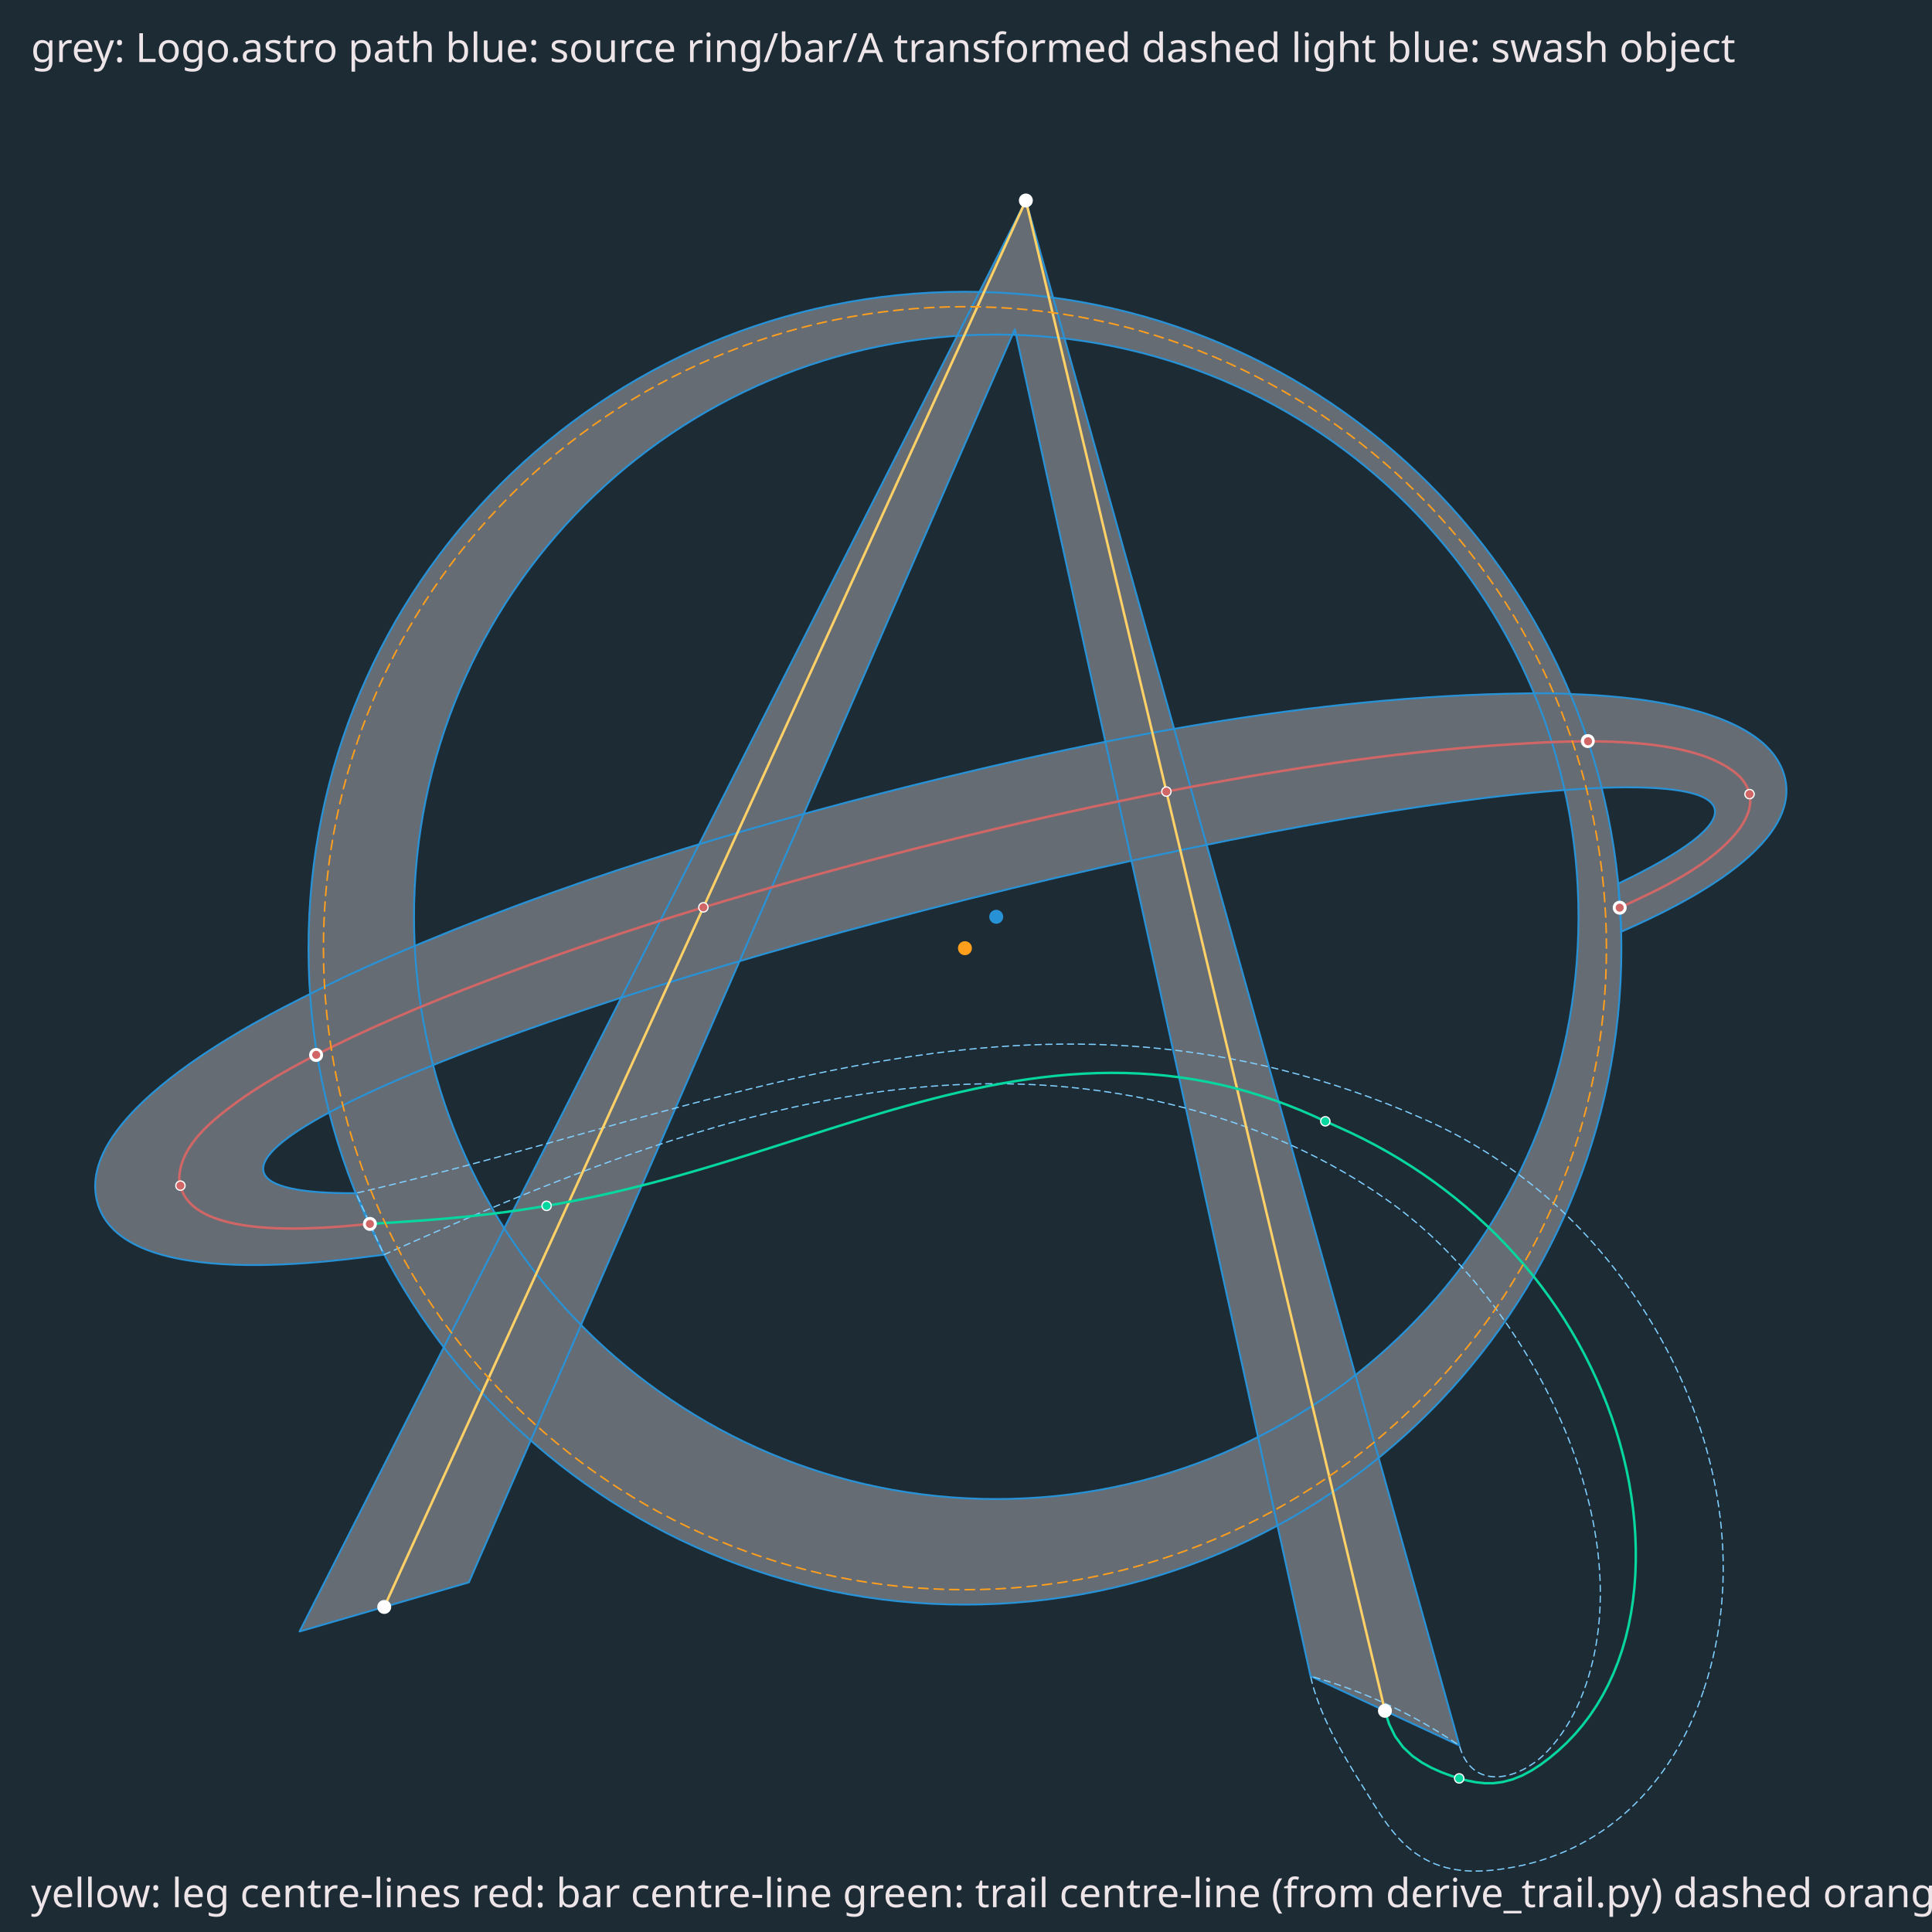
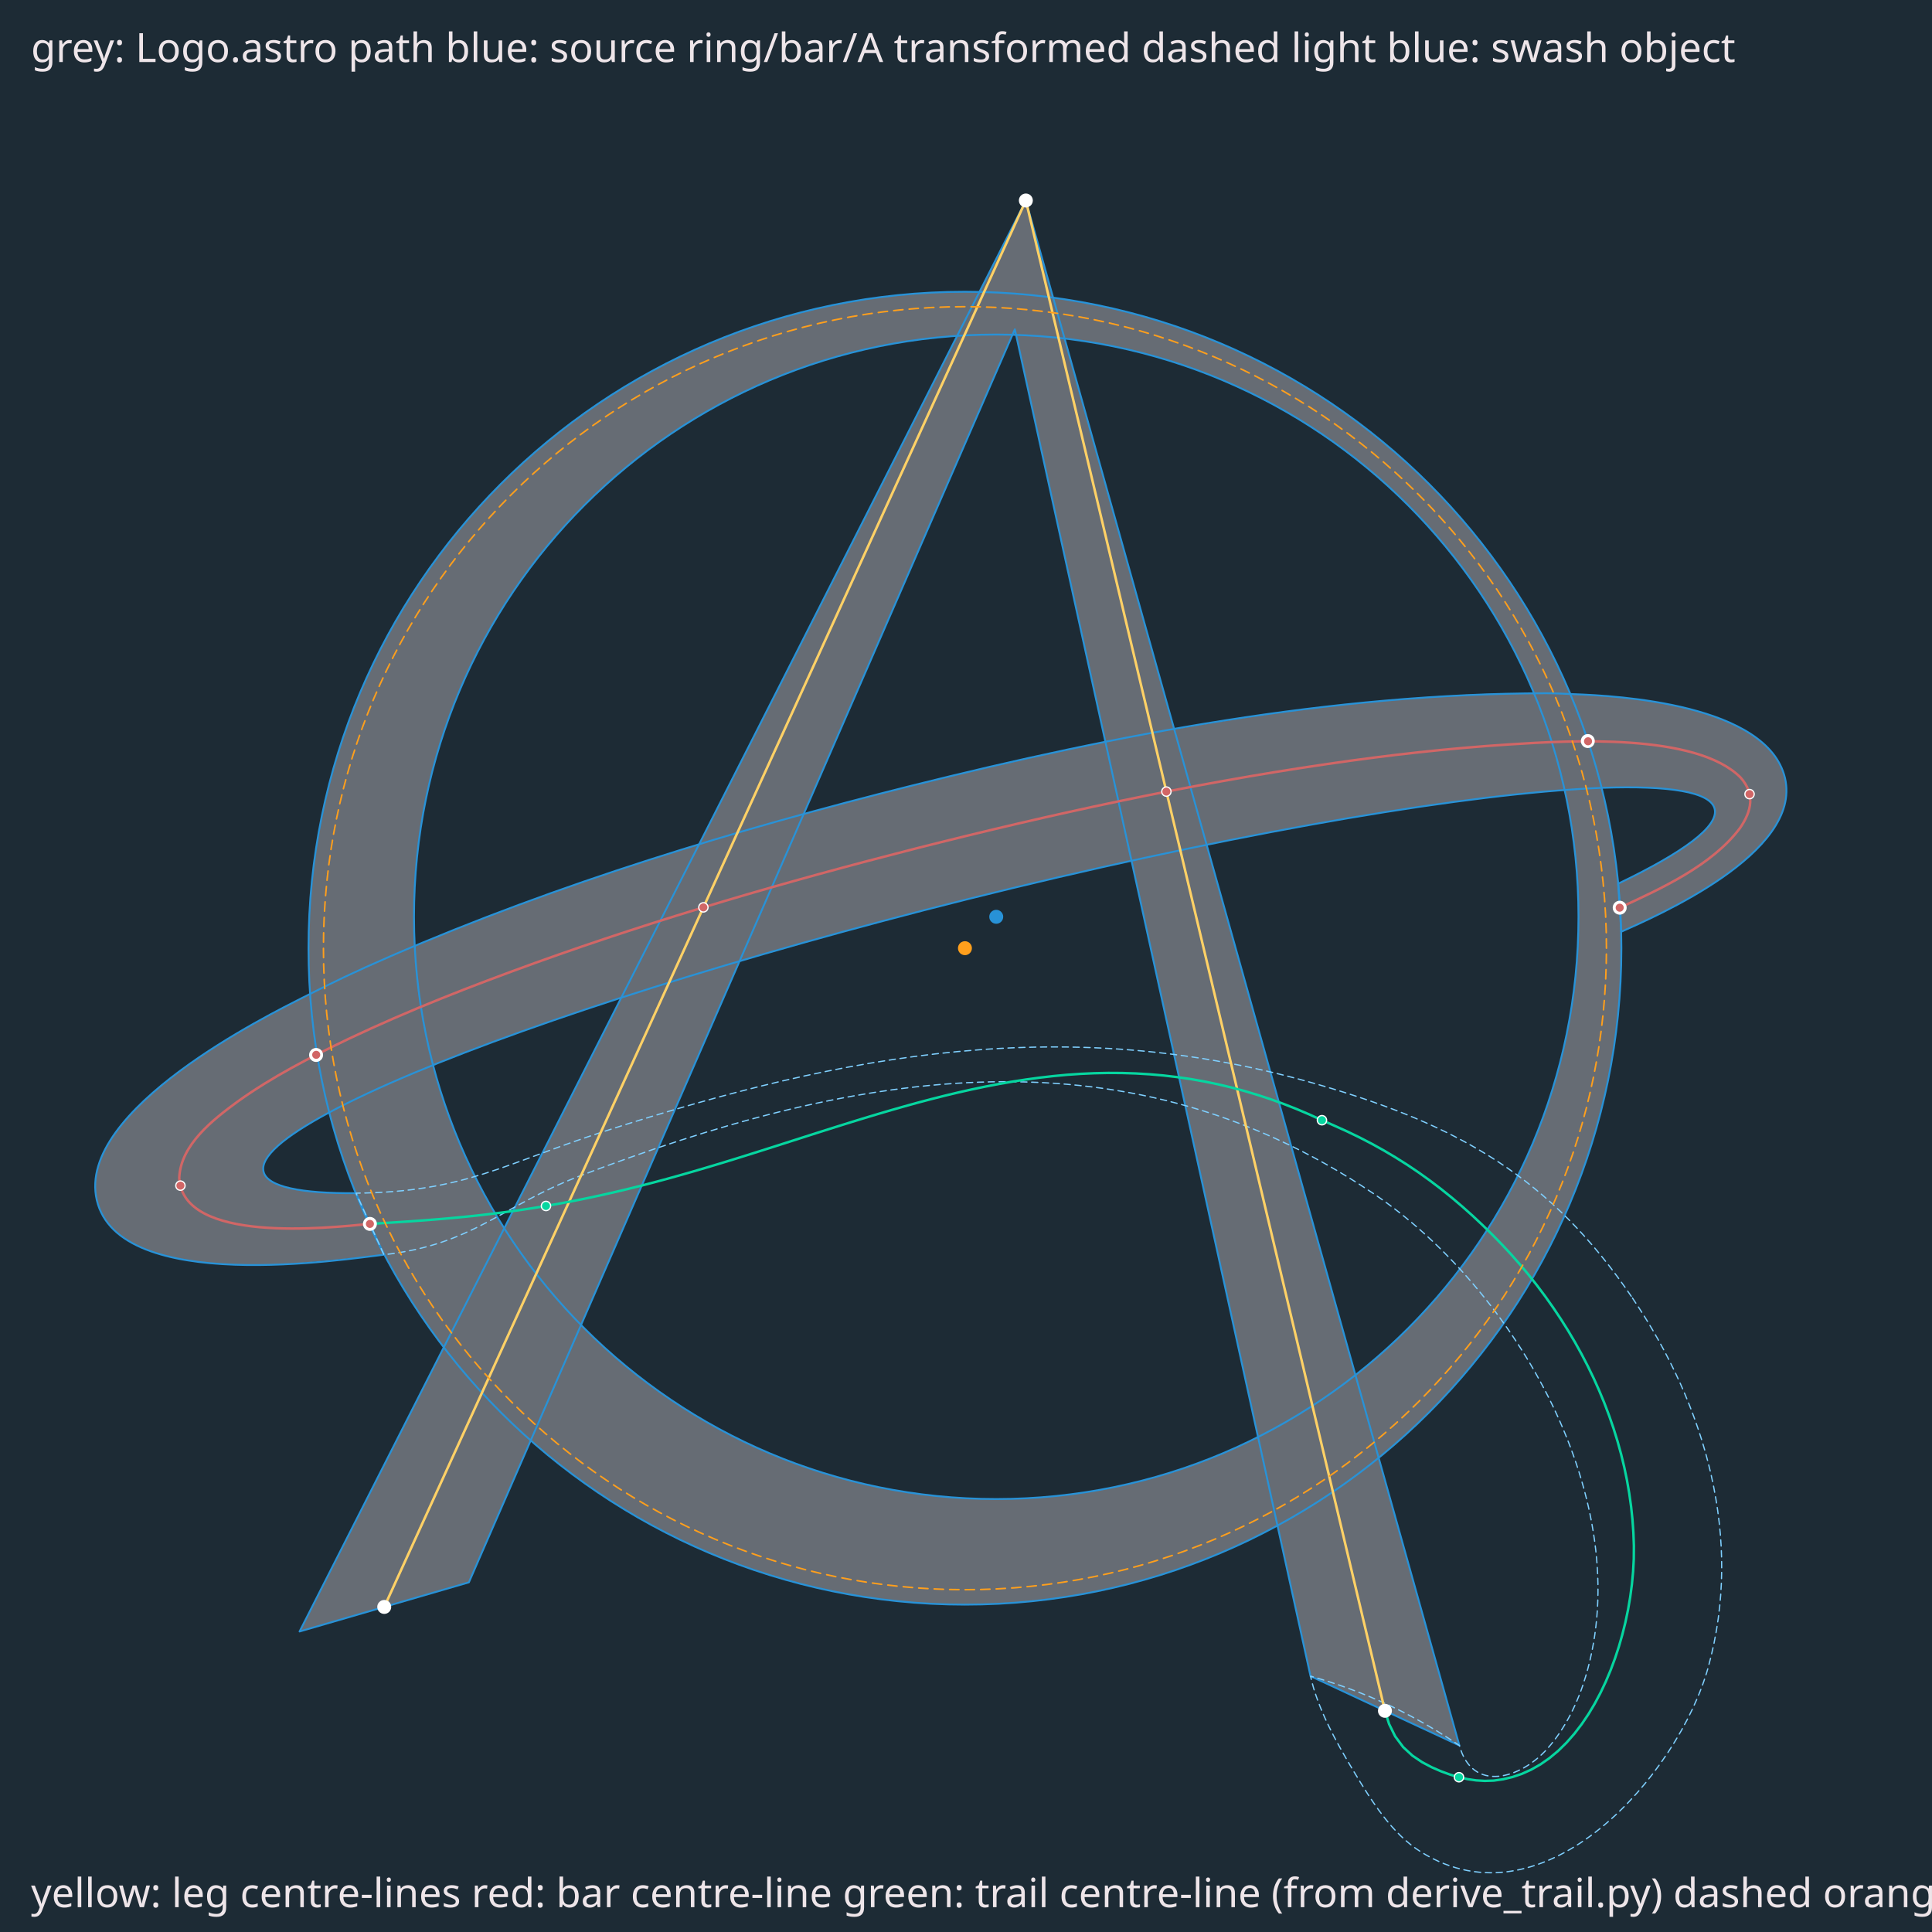
<svg xmlns="http://www.w3.org/2000/svg" width="1600" height="1600" viewBox="-70 -70 1246 1246">
  <rect x="-70" y="-70" width="1246" height="1246" fill="#1D2B35" />
  <g transform="translate(0,1084) scale(0.1,-0.1)" fill="none" stroke-linecap="round" stroke-linejoin="round">
    <path d="M9755 5547 C9767 5115 9714 4682 9596 4267 C9359 3431 8866 2686 8191 2138 C8365 1520 8539 901 8712 283 C8392 432 8072 581 7752 730 C7681 1054 7610 1377 7539 1701 C7231 1534 6903 1406 6563 1320 C5796 1126 4980 1152 4227 1394 C3672 1572 3159 1865 2723 2250 C2590 1945 2457 1640 2324 1335 C1960 1229 1596 1124 1232 1018 C1542 1629 1852 2240 2162 2850 C2008 3051 1872 3266 1756 3492 C1762 3477 1769 3463 1776 3448 C1689 3438 1602 3429 1515 3420 C1466 3415 1417 3411 1369 3407 C1318 3402 1268 3397 1217 3393 C1153 3389 1088 3386 1024 3384 C931 3381 837 3380 745 3385 C725 3386 704 3389 684 3390 C626 3395 568 3401 510 3410 C484 3414 456 3418 430 3424 C402 3430 374 3438 345 3447 C309 3457 274 3467 238 3481 C138 3520 35 3586 -25 3677 C-44 3706 -59 3738 -69 3771 C-89 3839 -92 3912 -77 3981 C-72 4005 -64 4028 -56 4051 C-47 4078 -35 4105 -22 4131 C-2 4168 22 4205 46 4239 C88 4297 136 4352 187 4402 C218 4433 249 4462 282 4490 C313 4517 344 4545 377 4570 C496 4664 624 4748 752 4827 C930 4937 1113 5036 1300 5130 C1237 6041 1466 6944 1960 7712 C2508 8564 3347 9197 4319 9485 C4740 9609 5178 9667 5617 9657 C5717 9854 5816 10050 5916 10247 C5975 10038 6033 9829 6092 9621 C6561 9558 7018 9415 7440 9201 C8331 8747 9040 7987 9427 7065 C9437 7065 9446 7065 9456 7064 C9458 7064 9465 7065 9468 7064 C9468 7064 9468 7064 9468 7064 C9468 7064 9468 7064 9468 7064 C9468 7064 9468 7064 9468 7064 C9463 7059 9442 7062 9434 7062 C9434 7062 9434 7062 9434 7062 C9447 7059 9464 7060 9477 7060 C9490 7060 9503 7060 9516 7059 C9577 7057 9637 7053 9698 7047 C9731 7044 9764 7042 9796 7038 C9829 7034 9861 7029 9893 7024 C10046 7003 10200 6973 10347 6922 C10525 6860 10736 6752 10801 6562 C10833 6469 10827 6373 10788 6283 C10741 6173 10653 6078 10563 6000 C10471 5921 10370 5853 10267 5791 C10103 5692 9930 5610 9756 5531 C9756 5536 9755 5541 9755 5547 Z M9629 6459 C9680 6256 9716 6050 9736 5842 C9833 5888 9929 5936 10022 5990 C10094 6031 10166 6076 10231 6128 C10275 6162 10329 6211 10352 6264 C10419 6426 10085 6450 9998 6456 C9943 6460 9887 6462 9832 6462 C9765 6463 9697 6461 9629 6459 Z M7082 6092 C7402 4952 7722 3812 8042 2672 C8657 3155 9110 3820 9330 4572 C9429 4911 9479 5263 9480 5616 C9481 5895 9451 6173 9391 6445 C9045 6420 8699 6375 8356 6322 C7930 6257 7505 6178 7082 6092 Z M4070 5342 C3729 4559 3388 3777 3047 2995 C3442 2594 3923 2284 4452 2094 C5129 1850 5871 1807 6572 1968 C6863 2035 7146 2138 7413 2272 C7141 3511 6869 4750 6597 5989 C6179 5897 5762 5798 5347 5692 C4920 5583 4493 5466 4070 5342 Z M2093 4671 C2191 4299 2346 3943 2552 3618 C2804 4114 3055 4610 3307 5106 C2898 4974 2491 4832 2093 4671 Z M1594 3845 C1526 4015 1469 4189 1423 4366 C1372 4339 1322 4310 1273 4280 C1198 4234 892 4046 1035 3932 C1075 3901 1134 3885 1183 3874 C1242 3862 1304 3855 1365 3851 C1441 3846 1518 3845 1594 3845 Z M3809 6095 C4364 7188 4918 8281 5473 9374 C5081 9348 4694 9261 4329 9114 C3434 8756 2705 8059 2306 7181 C2057 6635 1945 6039 1975 5440 C2294 5575 2619 5698 2946 5813 C3232 5913 3520 6006 3809 6095 Z M6430 6753 C6238 7629 6045 8505 5853 9380 C5846 9380 5838 9381 5830 9381 C5381 8351 4932 7321 4483 6290 C4775 6371 5067 6446 5361 6517 C5716 6603 6072 6683 6430 6753 Z M9193 7070 C8829 7943 8143 8652 7282 9045 C6929 9207 6552 9312 6166 9357 C6402 8517 6637 7676 6873 6836 C7234 6900 7597 6953 7961 6994 C8370 7041 8781 7071 9193 7070 Z" fill="#EEE5E9" fill-opacity="0.35" stroke="none" />
    <path d="M10812 6522 C10699 7000 9731 7053 9452 7063 C9398 7065 9340 7069 9272 7069 C7885 7067 6504 6804 5179 6473 C4039 6187 2911 5845 1823 5375 C1579 5269 1448 5205 1254 5107 C1046 5001 -211 4385 -76 3801 C67 3185 1537 3421 1776 3448 L1596 3845 C1239 3842 1024 3886 1000 3983 C976 4077 1131 4209 1424 4366 C1572 4445 1754 4530 1969 4620 C2794 4965 4075 5374 5533 5739 C7122 6136 8550 6388 9434 6448 C9502 6453 9567 6457 9629 6459 C10066 6475 10331 6433 10358 6324 C10387 6211 10156 6042 9736 5841 L9756 5531 C9970 5627 10926 6036 10812 6522 Z" stroke="#2892D7" stroke-width="12" />
    <path d="M1232 1018 L2324 1335 L5845 9416 L7752 730 L8712 283 L5916 10247 Z" stroke="#2892D7" stroke-width="12" />
    <circle cx="5523.14" cy="5424.894" r="4233.517" stroke="#2892D7" stroke-width="12" />
    <circle cx="5725.027" cy="5627.329" r="3755.048" stroke="#2892D7" stroke-width="12" />
-     <path d="M10286 635 C10082 28 9641 -415 9006 -511 C8815 -540 8632 -539 8462 -434 C8288 -327 8185 -134 8079 35 C7950 241 7804 490 7752 730 C7906 687 8087 624 8281 532 C8449 451 8593 364 8712 283 C8793 -14 9095 55 9275 241 C9391 361 9475 517 9528 674 C9887 1731 9148 3125 8313 3752 C7878 4078 7381 4289 6854 4417 C5089 4848 3376 4160 1776 3448 C1716 3581 1656 3713 1596 3845 C3973 4391 5994 5414 8478 4325 C9160 4026 9701 3497 10049 2837 C10404 2162 10533 1368 10286 635 Z" stroke="#7fd0ff" stroke-width="8" stroke-dasharray="40 30" />
+     <path d="M9828 3169 C10301 2470 10546 1617 10317 788 C10126 99 9263 -902 8465 -404 C8274 -285 8144 -72 8030 117 C7920 301 7798 518 7752 730 C7906 687 8087 624 8281 532 C8449 451 8593 364 8712 283 C8796 -25 9107 67 9281 264 C9396 394 9477 562 9526 727 C9865 1859 9072 3227 8154 3845 C6505 4955 4745 4607 3040 3956 C2536 3764 2355 3514 1776 3448 C1716 3581 1656 3713 1596 3845 C2298 3852 2555 4037 3208 4247 C4743 4743 6190 5015 7807 4544 C8709 4282 9301 3947 9828 3169 Z" stroke="#7fd0ff" stroke-width="8" stroke-dasharray="40 30" />
    <path d="M1778 1176 L5916 10247" stroke="#ffd166" stroke-width="16" />
    <path d="M5916 10247 L8232 506" stroke="#ffd166" stroke-width="16" />
    <path d="M1686 3647 C1406 3620 477 3518 456 3944 C465 4158 675 4320 833 4436 C1055 4595 1300 4721 1546 4839 C1937 5025 2342 5182 2749 5329 C3552 5618 4373 5855 5199 6066 C6078 6289 6964 6482 7862 6613 C8251 6670 8642 6714 9034 6739 C9419 6764 10237 6814 10525 6526 C10620 6419 10598 6311 10522 6200 C10342 5959 10013 5809 9746 5686" stroke="#D16666" stroke-width="16" />
-     <path d="M8231.8 506.4 L8258.8 421.0 L8298.0 341.3 L8349.2 271.8 L8408.6 215.7 L8471.3 172.2 L8534.0 138.0 L8595.4 110.7 L8654.7 88.7 L8710.8 70.6 L8764.8 56.3 L8818.5 45.7 L8873.5 39.7 L8930.8 39.6 L8990.9 47.3 L9052.8 63.5 L9115.4 88.5 L9177.3 121.4 L9237.7 160.7 L9296.1 204.6 L9352.4 251.9 L9406.4 302.6 L9457.9 356.7 L9506.8 414.2 L9552.8 474.9 L9595.8 538.7 L9635.6 605.5 L9672.2 675.0 L9705.3 747.0 L9735.0 821.3 L9761.2 897.6 L9784.0 975.8 L9803.2 1055.4 L9819.0 1136.4 L9831.5 1218.5 L9840.7 1301.4 L9846.7 1385.1 L9849.5 1469.3 L9849.5 1553.9 L9846.5 1638.8 L9840.7 1723.7 L9832.1 1808.8 L9820.6 1893.8 L9806.4 1978.6 L9789.4 2063.1 L9769.7 2147.3 L9747.4 2231.1 L9722.6 2314.4 L9695.2 2397.0 L9665.3 2479.0 L9633.0 2560.1 L9598.3 2640.5 L9561.3 2719.9 L9522.1 2798.4 L9480.5 2875.8 L9436.8 2952.1 L9390.9 3027.2 L9342.9 3101.0 L9292.7 3173.4 L9240.5 3244.3 L9186.2 3313.8 L9130.0 3381.6 L9071.8 3447.8 L9011.9 3512.6 L8950.3 3575.7 L8887.0 3637.3 L8822.0 3697.2 L8755.4 3755.4 L8687.2 3811.9 L8617.5 3866.5 L8546.2 3919.4 L8473.6 3970.3 L8399.5 4019.4 L8324.1 4066.5 L8247.5 4111.7 L8169.6 4154.8 L8090.5 4196.0 L8010.3 4235.1 L7929.0 4272.1 L7847.4 4308.4 L7766.2 4345.7 L7684.2 4380.9 L7601.2 4414.0 L7517.4 4444.8 L7432.7 4473.3 L7347.3 4499.3 L7261.1 4522.9 L7174.3 4544.0 L7087.0 4562.5 L6999.1 4578.5 L6910.8 4591.9 L6822.1 4602.7 L6733.2 4611.0 L6644.1 4616.7 L6554.8 4620.0 L6465.5 4620.8 L6376.2 4619.4 L6287.0 4615.6 L6197.9 4609.8 L6108.9 4601.8 L6020.1 4591.9 L5931.6 4580.1 L5843.3 4566.6 L5755.3 4551.4 L5667.6 4534.7 L5580.1 4516.5 L5492.9 4497.1 L5406.0 4476.5 L5319.4 4454.7 L5233.0 4432.0 L5146.9 4408.4 L5061.0 4384.1 L4975.2 4359.0 L4889.7 4333.4 L4804.3 4307.2 L4719.0 4280.7 L4633.8 4253.9 L4548.7 4226.8 L4463.6 4199.7 L4378.5 4172.5 L4293.4 4145.3 L4208.3 4118.3 L4123.1 4091.4 L4037.8 4064.9 L3952.4 4038.7 L3866.9 4013.0 L3781.2 3987.8 L3695.4 3963.2 L3609.3 3939.3 L3523.1 3916.0 L3436.6 3893.6 L3349.9 3872.1 L3263.0 3851.4 L3175.9 3831.7 L3088.6 3813.0 L3001.0 3795.3 L2913.3 3778.7 L2825.3 3763.2 L2737.2 3748.7 L2648.9 3735.4 L2560.4 3723.1 L2471.8 3711.8 L2383.1 3701.5 L2294.3 3692.2 L2205.3 3683.8 L2116.4 3676.1 L2027.3 3669.1 L1938.2 3662.8 L1849.1 3656.8 L1760.0 3651.2 L1685.7 3646.6" stroke="#06d6a0" stroke-width="16" />
+     <path d="M8231.8 506.4 L8258.7 421.2 L8297.9 341.7 L8349.3 272.6 L8409.0 217.5 L8471.6 175.3 L8533.8 142.4 L8594.4 116.1 L8652.8 94.8 L8709.3 78.2 L8764.5 66.0 L8819.8 57.9 L8876.1 54.5 L8934.1 56.5 L8993.8 65.0 L9054.2 79.4 L9114.9 99.9 L9175.4 127.2 L9235.2 161.2 L9293.5 201.9 L9349.6 248.7 L9402.9 301.2 L9453.2 358.4 L9500.3 419.7 L9544.1 484.5 L9584.6 552.2 L9621.9 622.4 L9656.1 694.6 L9687.3 768.7 L9715.5 844.3 L9740.8 921.2 L9763.2 999.3 L9782.9 1078.4 L9799.7 1158.5 L9813.6 1239.5 L9824.5 1321.2 L9832.3 1403.8 L9836.8 1487.0 L9837.4 1571.0 L9834.2 1655.4 L9828.2 1740.0 L9819.3 1824.6 L9807.4 1909.2 L9792.8 1993.5 L9775.3 2077.6 L9755.0 2161.3 L9732.0 2244.6 L9706.3 2327.2 L9678.0 2409.3 L9647.2 2490.6 L9613.9 2571.1 L9578.2 2650.7 L9540.1 2729.4 L9499.8 2807.1 L9457.3 2883.7 L9412.6 2959.2 L9365.8 3033.5 L9317.0 3106.5 L9266.2 3178.3 L9213.5 3248.7 L9159.0 3317.7 L9102.6 3385.3 L9044.4 3451.3 L8984.4 3515.7 L8922.9 3578.7 L8860.0 3640.3 L8795.7 3700.6 L8729.8 3759.3 L8662.4 3816.5 L8593.5 3871.9 L8523.0 3925.5 L8450.9 3977.2 L8377.4 4026.8 L8302.3 4074.3 L8225.8 4119.7 L8147.9 4163.0 L8068.8 4204.0 L7988.5 4242.8 L7907.2 4279.5 L7825.6 4315.5 L7744.6 4352.5 L7662.7 4387.3 L7580.0 4419.9 L7496.3 4450.2 L7411.8 4478.1 L7326.6 4503.7 L7240.6 4526.8 L7154.1 4547.3 L7066.9 4565.3 L6979.3 4580.8 L6891.2 4593.6 L6802.9 4604.0 L6714.2 4611.7 L6625.4 4617.0 L6536.4 4619.9 L6447.5 4620.4 L6358.5 4618.5 L6269.6 4614.5 L6180.8 4608.3 L6092.2 4600.0 L6003.8 4589.8 L5915.7 4577.8 L5827.7 4564.1 L5740.1 4548.7 L5652.7 4531.9 L5565.6 4513.6 L5478.8 4494.1 L5392.3 4473.4 L5306.0 4451.6 L5220.0 4428.9 L5134.2 4405.2 L5048.6 4380.8 L4963.2 4355.8 L4878.0 4330.2 L4792.9 4304.1 L4707.9 4277.6 L4623.1 4250.8 L4538.3 4223.8 L4453.5 4196.7 L4368.8 4169.6 L4284.0 4142.5 L4199.2 4115.6 L4114.3 4088.9 L4029.4 4062.4 L3944.3 4036.4 L3859.0 4010.8 L3773.7 3985.7 L3688.1 3961.2 L3602.4 3937.4 L3516.4 3914.3 L3430.3 3892.0 L3343.9 3870.6 L3257.3 3850.1 L3170.5 3830.5 L3083.5 3811.9 L2996.3 3794.4 L2908.8 3777.9 L2821.2 3762.4 L2733.3 3748.1 L2645.4 3734.8 L2557.2 3722.6 L2468.9 3711.4 L2380.5 3701.2 L2292.0 3692.0 L2203.4 3683.6 L2114.8 3676.0 L2026.1 3669.1 L1937.3 3662.7 L1848.5 3656.8 L1759.7 3651.2 L1685.7 3646.6" stroke="#06d6a0" stroke-width="16" />
    <circle cx="5523.14" cy="5424.894" r="4137.232" stroke="#ff9f1c" stroke-width="10" stroke-dasharray="60 40" />
    <circle cx="5916.0" cy="10247.0" r="45" fill="#fff" stroke="none" />
    <circle cx="1778.069" cy="1176.389" r="45" fill="#fff" stroke="none" />
    <circle cx="8231.846" cy="506.482" r="45" fill="#fff" stroke="none" />
    <circle cx="1685.68" cy="3646.702" r="45" fill="#fff" stroke="none" />
    <circle cx="9745.87" cy="5686.049" r="45" fill="#fff" stroke="none" />
    <circle cx="1338.538" cy="4736.225" r="45" fill="#fff" stroke="none" />
    <circle cx="9540.197" cy="6760.762" r="45" fill="#fff" stroke="none" />
    <circle cx="5523.14" cy="5424.894" r="45" fill="#ff9f1c" stroke="none" />
    <circle cx="5725.027" cy="5627.329" r="45" fill="#2892D7" stroke="none" />
    <circle cx="1685.68" cy="3646.702" r="30" fill="#D16666" stroke="#fff" stroke-width="8" />
    <circle cx="463.62" cy="3893.516" r="30" fill="#D16666" stroke="#fff" stroke-width="8" />
    <circle cx="1339.351" cy="4737.2" r="30" fill="#D16666" stroke="#fff" stroke-width="8" />
    <circle cx="3836.283" cy="5688.143" r="30" fill="#D16666" stroke="#fff" stroke-width="8" />
    <circle cx="6822.353" cy="6434.872" r="30" fill="#D16666" stroke="#fff" stroke-width="8" />
    <circle cx="9541.727" cy="6759.286" r="30" fill="#D16666" stroke="#fff" stroke-width="8" />
    <circle cx="10583.321" cy="6418.51" r="30" fill="#D16666" stroke="#fff" stroke-width="8" />
    <circle cx="9745.87" cy="5686.049" r="30" fill="#D16666" stroke="#fff" stroke-width="8" />
-     <circle cx="8710.8" cy="70.6" r="30" fill="#06d6a0" stroke="#fff" stroke-width="8" />
-     <circle cx="7847.4" cy="4308.4" r="30" fill="#06d6a0" stroke="#fff" stroke-width="8" />
-     <circle cx="2825.3" cy="3763.2" r="30" fill="#06d6a0" stroke="#fff" stroke-width="8" />
+     <circle cx="8709.3" cy="78.2" r="30" fill="#06d6a0" stroke="#fff" stroke-width="8" />
+     <circle cx="7825.6" cy="4315.5" r="30" fill="#06d6a0" stroke="#fff" stroke-width="8" />
+     <circle cx="2821.2" cy="3762.4" r="30" fill="#06d6a0" stroke="#fff" stroke-width="8" />
  </g>
  <g font-family="sans-serif" font-size="26" fill="#EEE5E9">
    <text x="-50" y="-30">grey: Logo.astro path   blue: source ring/bar/A transformed   dashed light blue: swash object</text>
    <text x="-50" y="1160">yellow: leg centre-lines   red: bar centre-line   green: trail centre-line (from derive_trail.py)   dashed orange: thin growth circle</text>
  </g>
</svg>
